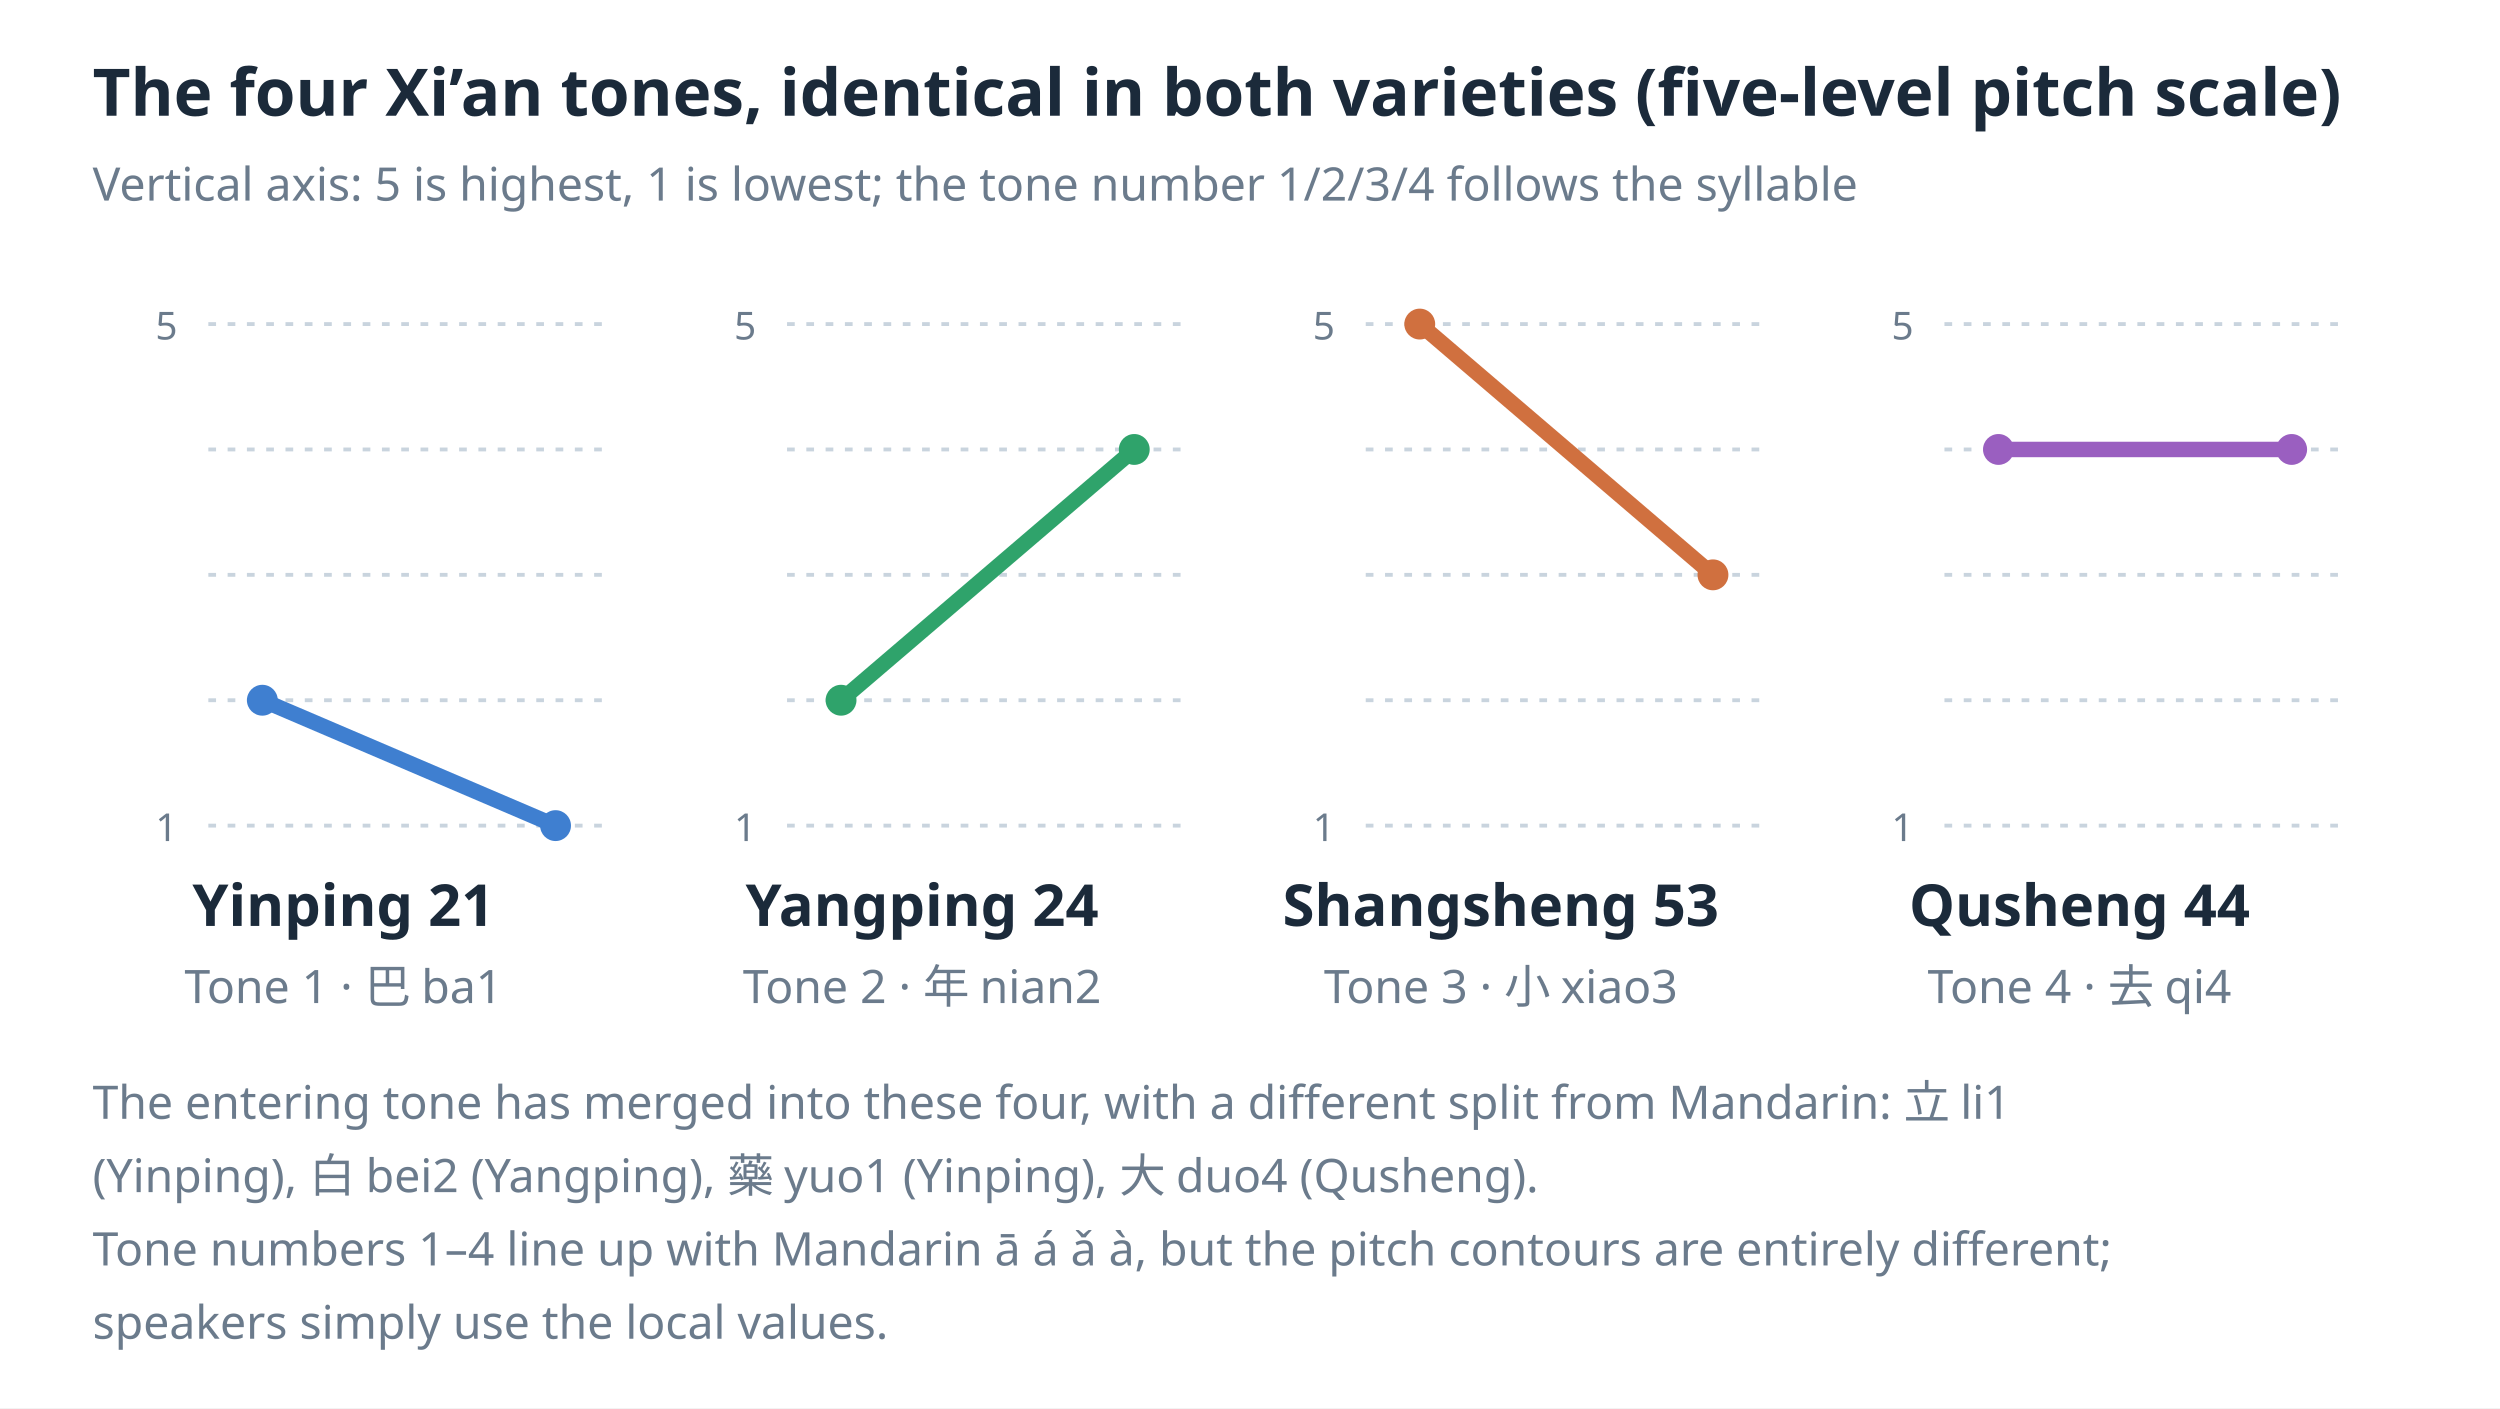
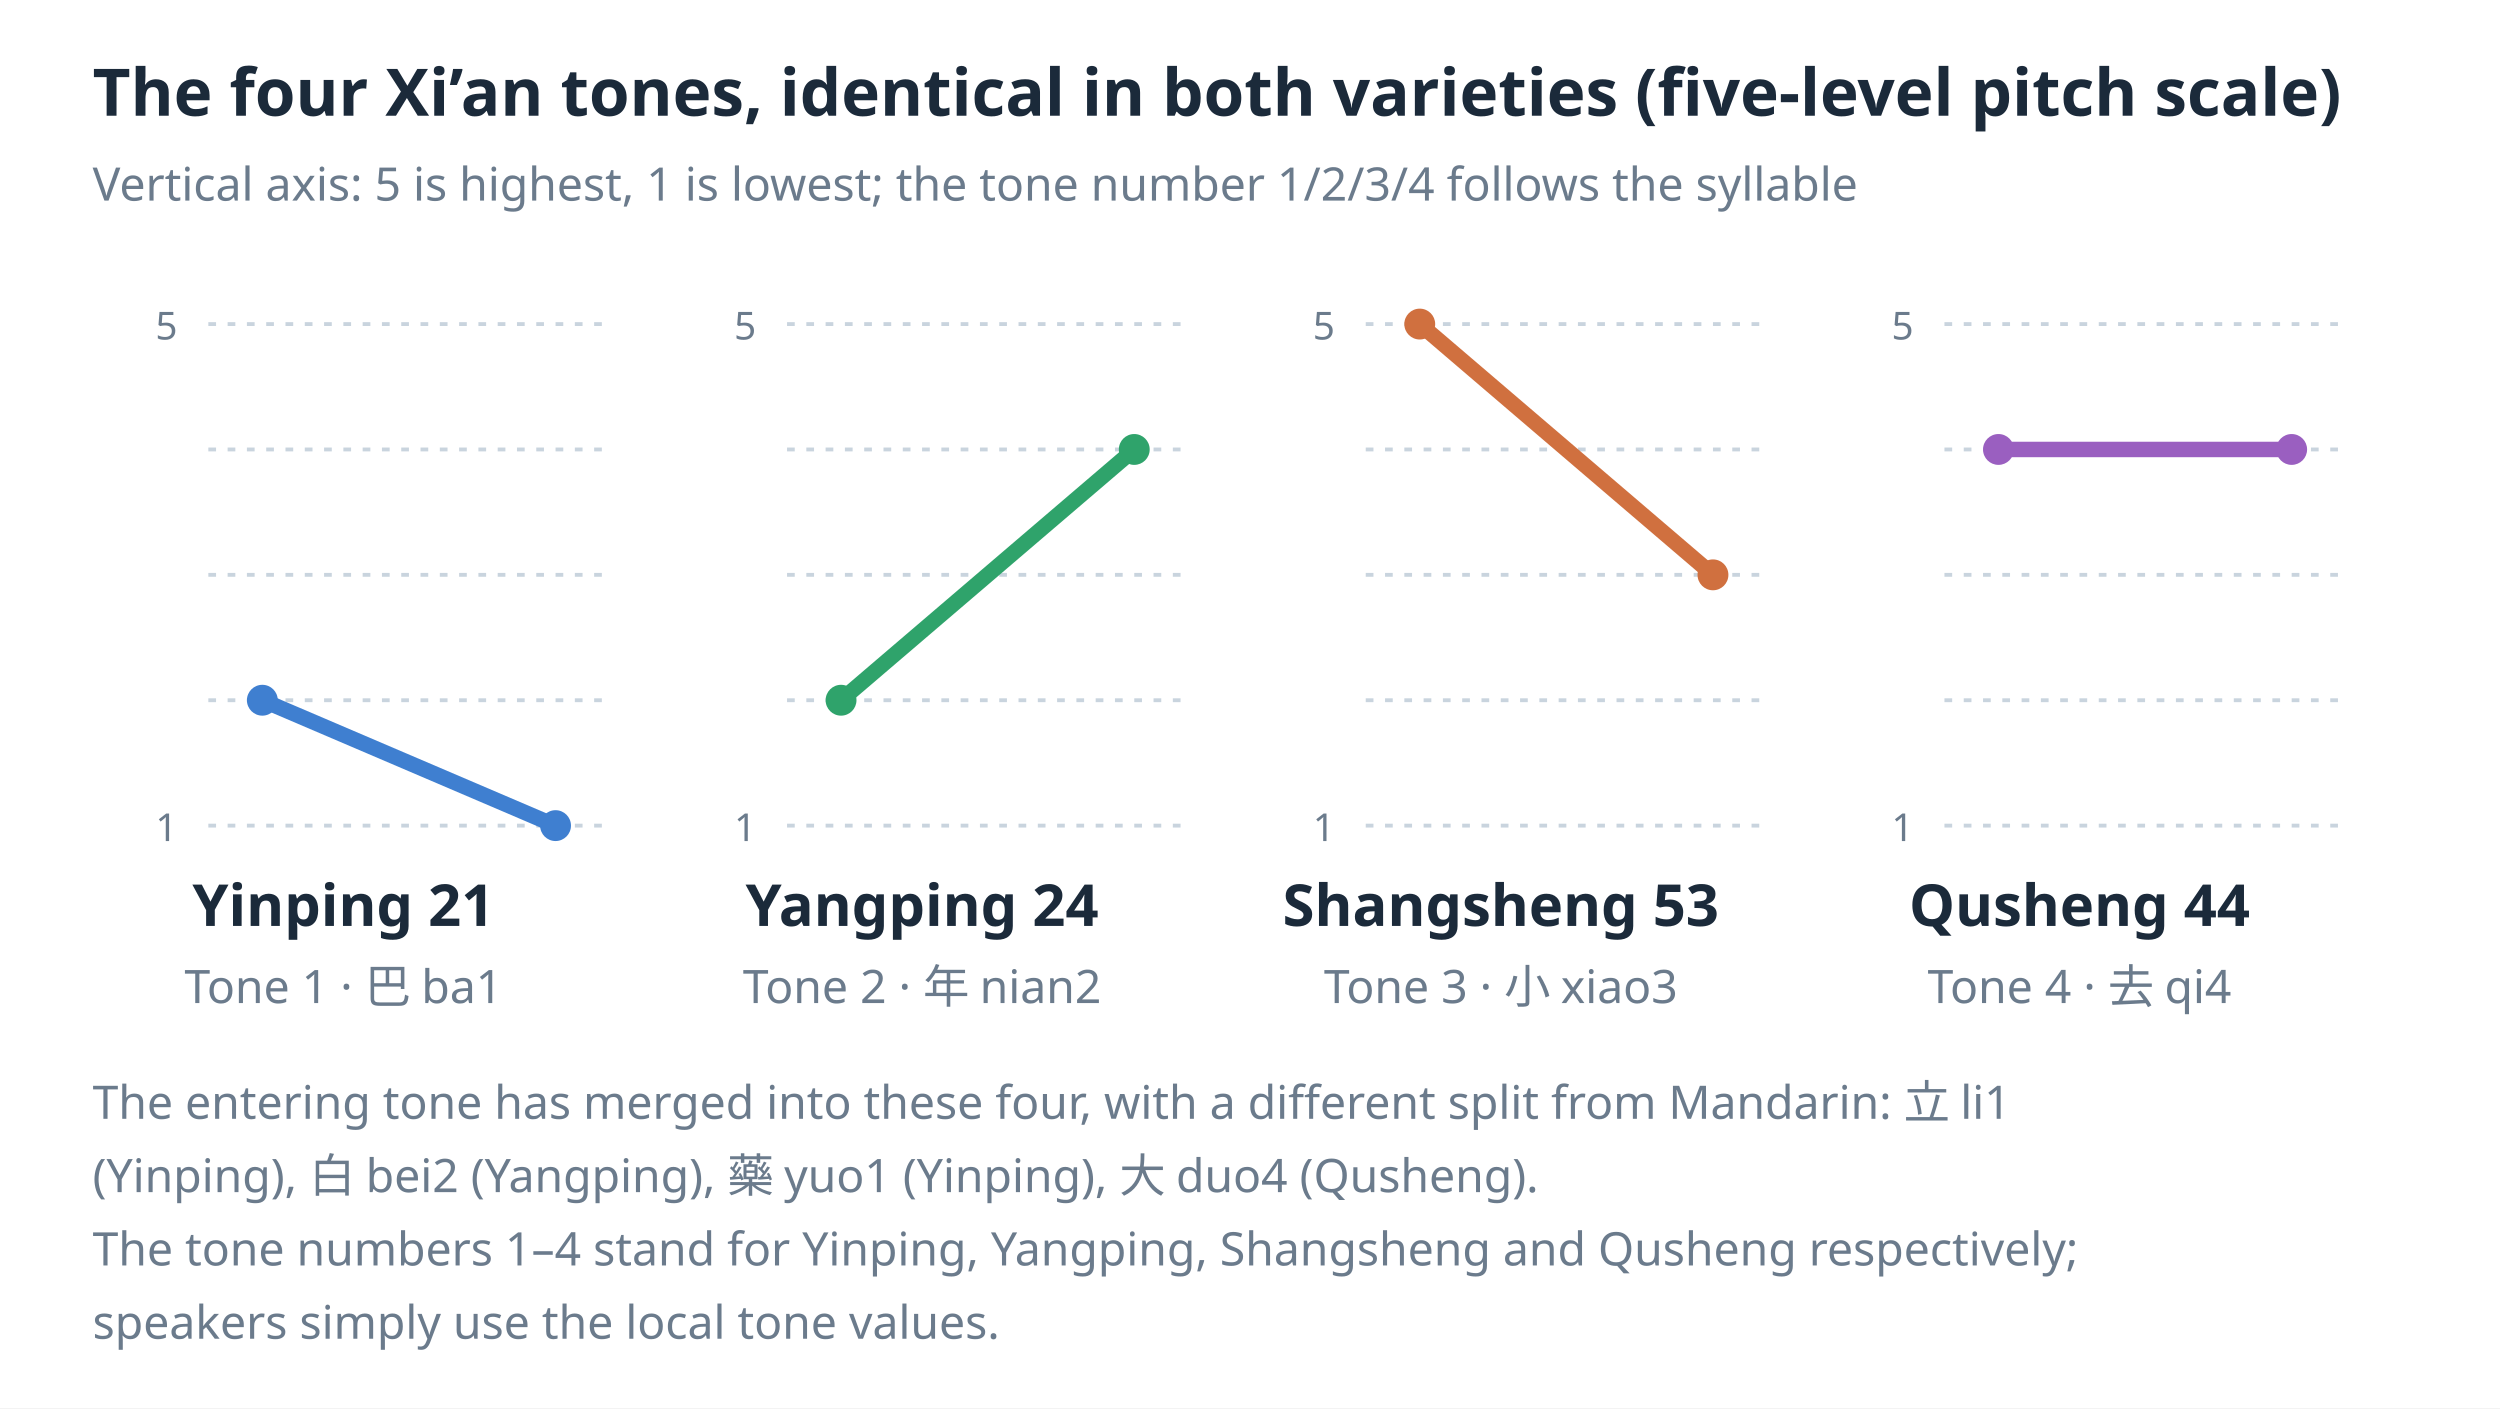
<svg xmlns="http://www.w3.org/2000/svg" width="648" height="365" viewBox="0 0 648 365" font-family="'Noto Sans','Helvetica Neue',Arial,'Noto Sans SC',sans-serif">
  <rect width="648" height="365" fill="#ffffff" />
  <text x="24" y="30" font-size="17" fill="#1b2a3a" font-weight="bold" text-anchor="start">The four Xi’an tones, identical in both varieties (five-level pitch scale)</text>
  <text x="24" y="52" font-size="12" fill="#6b7b8c" font-weight="normal" text-anchor="start">Vertical axis: 5 is highest, 1 is lowest; the tone number 1/2/3/4 follows the syllable</text>
  <line x1="54" y1="214" x2="158" y2="214" stroke="#c9d4de" stroke-dasharray="2 3" />
  <line x1="54" y1="181.5" x2="158" y2="181.5" stroke="#c9d4de" stroke-dasharray="2 3" />
  <line x1="54" y1="149" x2="158" y2="149" stroke="#c9d4de" stroke-dasharray="2 3" />
  <line x1="54" y1="116.5" x2="158" y2="116.5" stroke="#c9d4de" stroke-dasharray="2 3" />
  <line x1="54" y1="84" x2="158" y2="84" stroke="#c9d4de" stroke-dasharray="2 3" />
  <text x="46" y="88" font-size="10" fill="#6b7b8c" font-weight="normal" text-anchor="end">5</text>
  <text x="46" y="218" font-size="10" fill="#6b7b8c" font-weight="normal" text-anchor="end">1</text>
  <line x1="68" y1="181.5" x2="144" y2="214" stroke="#3f7fd0" stroke-width="4" stroke-linecap="round" />
  <circle cx="68" cy="181.5" r="4" fill="#3f7fd0" />
  <circle cx="144" cy="214" r="4" fill="#3f7fd0" />
  <text x="89" y="240" font-size="15" fill="#1b2a3a" font-weight="bold" text-anchor="middle">Yinping 21</text>
  <text x="89" y="260" font-size="12" fill="#6b7b8c" font-weight="normal" text-anchor="middle">Tone 1 · 巴 ba1</text>
  <line x1="204" y1="214" x2="308" y2="214" stroke="#c9d4de" stroke-dasharray="2 3" />
  <line x1="204" y1="181.5" x2="308" y2="181.5" stroke="#c9d4de" stroke-dasharray="2 3" />
  <line x1="204" y1="149" x2="308" y2="149" stroke="#c9d4de" stroke-dasharray="2 3" />
  <line x1="204" y1="116.5" x2="308" y2="116.5" stroke="#c9d4de" stroke-dasharray="2 3" />
  <line x1="204" y1="84" x2="308" y2="84" stroke="#c9d4de" stroke-dasharray="2 3" />
  <text x="196" y="88" font-size="10" fill="#6b7b8c" font-weight="normal" text-anchor="end">5</text>
  <text x="196" y="218" font-size="10" fill="#6b7b8c" font-weight="normal" text-anchor="end">1</text>
  <line x1="218" y1="181.5" x2="294" y2="116.5" stroke="#2fa36b" stroke-width="4" stroke-linecap="round" />
  <circle cx="218" cy="181.5" r="4" fill="#2fa36b" />
  <circle cx="294" cy="116.5" r="4" fill="#2fa36b" />
  <text x="239" y="240" font-size="15" fill="#1b2a3a" font-weight="bold" text-anchor="middle">Yangping 24</text>
  <text x="239" y="260" font-size="12" fill="#6b7b8c" font-weight="normal" text-anchor="middle">Tone 2 · 年 nian2</text>
  <line x1="354" y1="214" x2="458" y2="214" stroke="#c9d4de" stroke-dasharray="2 3" />
  <line x1="354" y1="181.5" x2="458" y2="181.5" stroke="#c9d4de" stroke-dasharray="2 3" />
  <line x1="354" y1="149" x2="458" y2="149" stroke="#c9d4de" stroke-dasharray="2 3" />
  <line x1="354" y1="116.5" x2="458" y2="116.5" stroke="#c9d4de" stroke-dasharray="2 3" />
  <line x1="354" y1="84" x2="458" y2="84" stroke="#c9d4de" stroke-dasharray="2 3" />
  <text x="346" y="88" font-size="10" fill="#6b7b8c" font-weight="normal" text-anchor="end">5</text>
  <text x="346" y="218" font-size="10" fill="#6b7b8c" font-weight="normal" text-anchor="end">1</text>
  <line x1="368" y1="84" x2="444" y2="149" stroke="#d0703f" stroke-width="4" stroke-linecap="round" />
  <circle cx="368" cy="84" r="4" fill="#d0703f" />
  <circle cx="444" cy="149" r="4" fill="#d0703f" />
  <text x="389" y="240" font-size="15" fill="#1b2a3a" font-weight="bold" text-anchor="middle">Shangsheng 53</text>
  <text x="389" y="260" font-size="12" fill="#6b7b8c" font-weight="normal" text-anchor="middle">Tone 3 · 小 xiao3</text>
  <line x1="504" y1="214" x2="608" y2="214" stroke="#c9d4de" stroke-dasharray="2 3" />
  <line x1="504" y1="181.5" x2="608" y2="181.5" stroke="#c9d4de" stroke-dasharray="2 3" />
  <line x1="504" y1="149" x2="608" y2="149" stroke="#c9d4de" stroke-dasharray="2 3" />
  <line x1="504" y1="116.5" x2="608" y2="116.5" stroke="#c9d4de" stroke-dasharray="2 3" />
  <line x1="504" y1="84" x2="608" y2="84" stroke="#c9d4de" stroke-dasharray="2 3" />
  <text x="496" y="88" font-size="10" fill="#6b7b8c" font-weight="normal" text-anchor="end">5</text>
  <text x="496" y="218" font-size="10" fill="#6b7b8c" font-weight="normal" text-anchor="end">1</text>
  <line x1="518" y1="116.5" x2="594" y2="116.5" stroke="#9a5fc0" stroke-width="4" stroke-linecap="round" />
  <circle cx="518" cy="116.5" r="4" fill="#9a5fc0" />
  <circle cx="594" cy="116.5" r="4" fill="#9a5fc0" />
  <text x="539" y="240" font-size="15" fill="#1b2a3a" font-weight="bold" text-anchor="middle">Qusheng 44</text>
  <text x="539" y="260" font-size="12" fill="#6b7b8c" font-weight="normal" text-anchor="middle">Tone 4 · 去 qi4</text>
  <text x="24" y="290" font-size="12" fill="#6b7b8c" font-weight="normal" text-anchor="start">The entering tone has merged into these four, with a different split from Mandarin: 立 li1</text>
  <text x="24" y="309" font-size="12" fill="#6b7b8c" font-weight="normal" text-anchor="start">(Yinping), 白 bei2 (Yangping), 藥 yuo1 (Yinping), 大 duo4 (Qusheng).</text>
-   <text x="24" y="328" font-size="12" fill="#6b7b8c" font-weight="normal" text-anchor="start">Tone numbers 1–4 line up with Mandarin ā á ǎ à, but the pitch contours are entirely different;</text>
-   <text x="24" y="347" font-size="12" fill="#6b7b8c" font-weight="normal" text-anchor="start">speakers simply use the local values.</text>
+   <text x="24" y="328" font-size="12" fill="#6b7b8c" font-weight="normal" text-anchor="start">The tone numbers 1–4 stand for Yinping, Yangping, Shangsheng and Qusheng respectively;</text>
+   <text x="24" y="347" font-size="12" fill="#6b7b8c" font-weight="normal" text-anchor="start">speakers simply use the local tone values.</text>
</svg>
